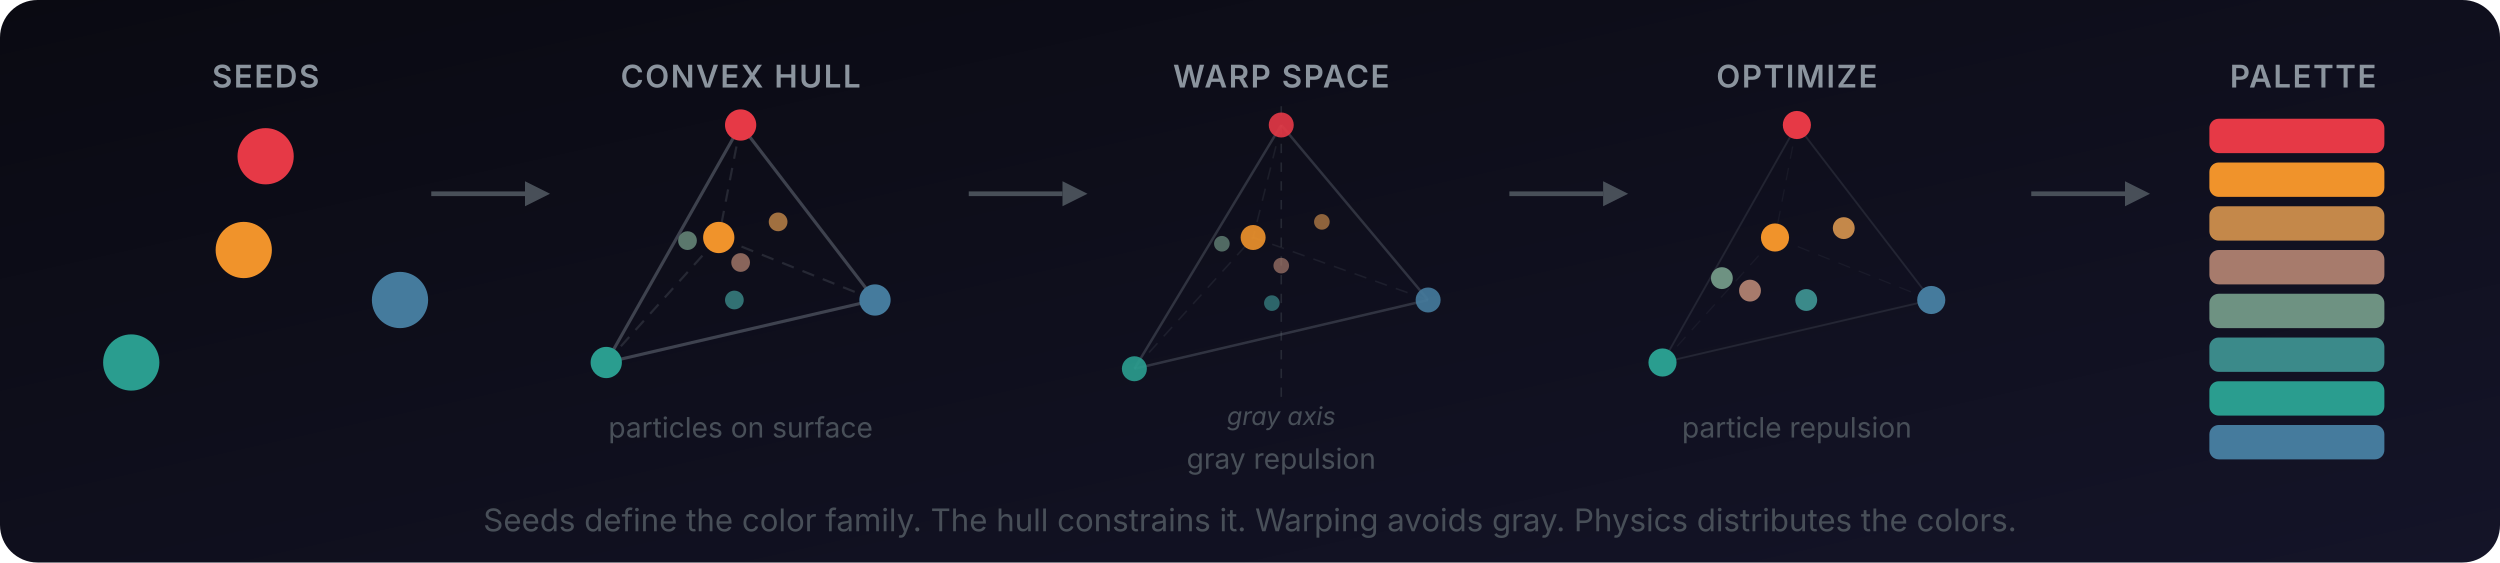
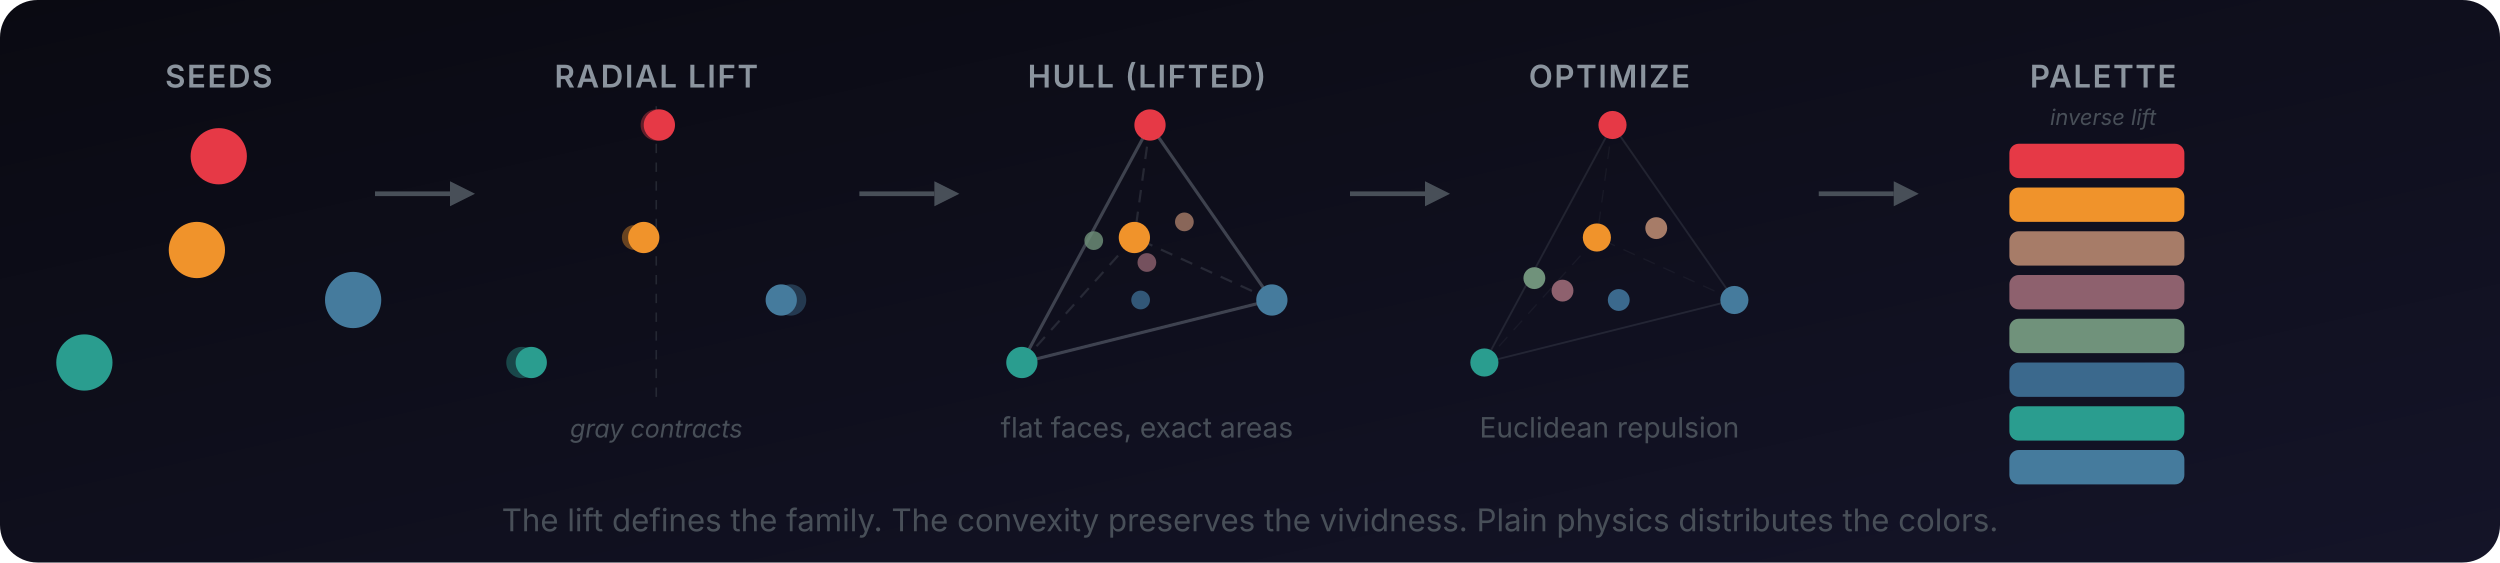
<svg xmlns="http://www.w3.org/2000/svg" width="800" height="180" viewBox="0 0 800 180">
  <defs>
    <linearGradient id="abg" x1="0" y1="0" x2="1" y2="1">
      <stop offset="0%" stop-color="#0a0a12" />
      <stop offset="100%" stop-color="#141428" />
    </linearGradient>
  </defs>
  <rect width="800" height="180" fill="url(#abg)" rx="12" />
-   <g transform="translate(30, 18)">
+   <g transform="translate(15, 18)">
    <text x="55" y="10" fill="#8b949e" font-family="system-ui, -apple-system, sans-serif" font-size="10" text-anchor="middle" font-weight="600" letter-spacing="0.5">SEEDS</text>
    <circle cx="55" cy="32" r="9" fill="#e63946" />
    <circle cx="12" cy="98" r="9" fill="#2a9d8f" />
    <circle cx="98" cy="78" r="9" fill="#457b9d" />
    <circle cx="48" cy="62" r="9" fill="#f0932b" />
  </g>
-   <g transform="translate(138, 62)">
-     <line x1="0" y1="0" x2="30" y2="0" stroke="#484f58" stroke-width="1.5" />
-     <polygon points="30,-4 38,0 30,4" fill="#484f58" />
+   <g transform="translate(120, 62)">
+     <line x1="0" y1="0" x2="24" y2="0" stroke="#484f58" stroke-width="1.5" />
+     <polygon points="24,-4 32,0 24,4" fill="#484f58" />
  </g>
-   <g transform="translate(182, 18)">
-     <text x="55" y="10" fill="#8b949e" font-family="system-ui, -apple-system, sans-serif" font-size="10" text-anchor="middle" font-weight="600" letter-spacing="0.5">CONVEX HULL</text>
-     <line x1="55" y1="22" x2="12" y2="98" stroke="#6e7681" stroke-width="1" opacity="0.5" />
-     <line x1="55" y1="22" x2="98" y2="78" stroke="#6e7681" stroke-width="1" opacity="0.5" />
-     <line x1="12" y1="98" x2="98" y2="78" stroke="#6e7681" stroke-width="1" opacity="0.5" />
-     <line x1="55" y1="22" x2="48" y2="58" stroke="#6e7681" stroke-width="0.7" opacity="0.25" stroke-dasharray="4,3" />
-     <line x1="12" y1="98" x2="48" y2="58" stroke="#6e7681" stroke-width="0.7" opacity="0.25" stroke-dasharray="4,3" />
-     <line x1="98" y1="78" x2="48" y2="58" stroke="#6e7681" stroke-width="0.7" opacity="0.25" stroke-dasharray="4,3" />
-     <circle cx="55" cy="22" r="5" fill="#e63946" />
-     <circle cx="12" cy="98" r="5" fill="#2a9d8f" />
-     <circle cx="98" cy="78" r="5" fill="#457b9d" />
-     <circle cx="48" cy="58" r="5" fill="#f0932b" />
-     <circle cx="38" cy="59" r="3" fill="#6e9282" opacity="0.8" />
-     <circle cx="67" cy="53" r="3" fill="#c4884a" opacity="0.8" />
-     <circle cx="53" cy="78" r="3" fill="#3b8a8a" opacity="0.8" />
-     <circle cx="55" cy="66" r="3" fill="#a77b6c" opacity="0.8" />
-     <text x="55" y="122" fill="#484f58" font-family="system-ui, -apple-system, sans-serif" font-size="9" text-anchor="middle">particles on surface</text>
+   <g transform="translate(155, 18)">
+     <text x="55" y="10" fill="#8b949e" font-family="system-ui, -apple-system, sans-serif" font-size="10" text-anchor="middle" font-weight="600" letter-spacing="0.5">RADIAL LIFT</text>
+     <line x1="55" y1="16" x2="55" y2="110" stroke="#484f58" stroke-width="0.5" stroke-dasharray="3,3" opacity="0.4" />
+     <circle cx="55" cy="22" r="5" fill="#e63946" opacity="0.4" />
+     <circle cx="56" cy="22" r="5" fill="#e63946" />
+     <circle cx="12" cy="98" r="5" fill="#2a9d8f" opacity="0.4" />
+     <circle cx="15" cy="98" r="5" fill="#2a9d8f" />
+     <circle cx="98" cy="78" r="5" fill="#457b9d" opacity="0.4" />
+     <circle cx="95" cy="78" r="5" fill="#457b9d" />
+     <circle cx="48" cy="58" r="4" fill="#f0932b" opacity="0.4" />
+     <circle cx="51" cy="58" r="5" fill="#f0932b" />
+     <text x="55" y="122" fill="#484f58" font-family="system-ui, -apple-system, sans-serif" font-size="8" text-anchor="middle" font-style="italic">gray contracts</text>
  </g>
-   <g transform="translate(310, 62)">
-     <line x1="0" y1="0" x2="30" y2="0" stroke="#484f58" stroke-width="1.5" />
-     <polygon points="30,-4 38,0 30,4" fill="#484f58" />
+   <g transform="translate(275, 62)">
+     <line x1="0" y1="0" x2="24" y2="0" stroke="#484f58" stroke-width="1.5" />
+     <polygon points="24,-4 32,0 24,4" fill="#484f58" />
  </g>
-   <g transform="translate(355, 18)">
-     <text x="55" y="10" fill="#8b949e" font-family="system-ui, -apple-system, sans-serif" font-size="10" text-anchor="middle" font-weight="600" letter-spacing="0.5">WARP SPACE</text>
-     <line x1="55" y1="16" x2="55" y2="110" stroke="#484f58" stroke-width="0.5" stroke-dasharray="3,3" opacity="0.4" />
-     <line x1="55" y1="22" x2="8" y2="100" stroke="#6e7681" stroke-width="0.8" opacity="0.35" />
-     <line x1="55" y1="22" x2="102" y2="78" stroke="#6e7681" stroke-width="0.8" opacity="0.35" />
-     <line x1="8" y1="100" x2="102" y2="78" stroke="#6e7681" stroke-width="0.8" opacity="0.35" />
-     <line x1="55" y1="22" x2="46" y2="58" stroke="#6e7681" stroke-width="0.5" opacity="0.15" stroke-dasharray="4,3" />
-     <line x1="8" y1="100" x2="46" y2="58" stroke="#6e7681" stroke-width="0.5" opacity="0.15" stroke-dasharray="4,3" />
-     <line x1="102" y1="78" x2="46" y2="58" stroke="#6e7681" stroke-width="0.5" opacity="0.15" stroke-dasharray="4,3" />
-     <text x="55" y="118" fill="#484f58" font-family="system-ui, -apple-system, sans-serif" font-size="8" text-anchor="middle" font-style="italic">gray axis</text>
-     <circle cx="55" cy="22" r="4" fill="#e63946" opacity="0.9" />
-     <circle cx="8" cy="100" r="4" fill="#2a9d8f" opacity="0.9" />
-     <circle cx="102" cy="78" r="4" fill="#457b9d" opacity="0.9" />
-     <circle cx="46" cy="58" r="4" fill="#f0932b" opacity="0.9" />
-     <circle cx="36" cy="60" r="2.5" fill="#6e9282" opacity="0.7" />
-     <circle cx="68" cy="53" r="2.5" fill="#c4884a" opacity="0.7" />
-     <circle cx="52" cy="79" r="2.5" fill="#3b8a8a" opacity="0.7" />
-     <circle cx="55" cy="67" r="2.5" fill="#a77b6c" opacity="0.7" />
-     <text x="55" y="132" fill="#484f58" font-family="system-ui, -apple-system, sans-serif" font-size="9" text-anchor="middle">gray repulsion</text>
+   <g transform="translate(312, 18)">
+     <text x="55" y="10" fill="#8b949e" font-family="system-ui, -apple-system, sans-serif" font-size="10" text-anchor="middle" font-weight="600" letter-spacing="0.5">HULL (LIFTED)</text>
+     <line x1="56" y1="22" x2="15" y2="98" stroke="#6e7681" stroke-width="1" opacity="0.5" />
+     <line x1="56" y1="22" x2="95" y2="78" stroke="#6e7681" stroke-width="1" opacity="0.5" />
+     <line x1="15" y1="98" x2="95" y2="78" stroke="#6e7681" stroke-width="1" opacity="0.5" />
+     <line x1="56" y1="22" x2="51" y2="58" stroke="#6e7681" stroke-width="0.7" opacity="0.25" stroke-dasharray="4,3" />
+     <line x1="15" y1="98" x2="51" y2="58" stroke="#6e7681" stroke-width="0.7" opacity="0.25" stroke-dasharray="4,3" />
+     <line x1="95" y1="78" x2="51" y2="58" stroke="#6e7681" stroke-width="0.7" opacity="0.25" stroke-dasharray="4,3" />
+     <circle cx="56" cy="22" r="5" fill="#e63946" />
+     <circle cx="15" cy="98" r="5" fill="#2a9d8f" />
+     <circle cx="95" cy="78" r="5" fill="#457b9d" />
+     <circle cx="51" cy="58" r="5" fill="#f0932b" />
+     <circle cx="38" cy="59" r="3" fill="#70927b" opacity="0.8" />
+     <circle cx="67" cy="53" r="3" fill="#a77c68" opacity="0.8" />
+     <circle cx="53" cy="78" r="3" fill="#3b698d" opacity="0.8" />
+     <circle cx="55" cy="66" r="3" fill="#8e616e" opacity="0.8" />
+     <text x="55" y="122" fill="#484f58" font-family="system-ui, -apple-system, sans-serif" font-size="9" text-anchor="middle">flat faces, exact areas</text>
  </g>
-   <g transform="translate(483, 62)">
-     <line x1="0" y1="0" x2="30" y2="0" stroke="#484f58" stroke-width="1.5" />
-     <polygon points="30,-4 38,0 30,4" fill="#484f58" />
+   <g transform="translate(432, 62)">
+     <line x1="0" y1="0" x2="24" y2="0" stroke="#484f58" stroke-width="1.5" />
+     <polygon points="24,-4 32,0 24,4" fill="#484f58" />
  </g>
-   <g transform="translate(520, 18)">
+   <g transform="translate(460, 18)">
    <text x="55" y="10" fill="#8b949e" font-family="system-ui, -apple-system, sans-serif" font-size="10" text-anchor="middle" font-weight="600" letter-spacing="0.5">OPTIMIZE</text>
-     <line x1="55" y1="22" x2="12" y2="98" stroke="#6e7681" stroke-width="0.6" opacity="0.2" />
-     <line x1="55" y1="22" x2="98" y2="78" stroke="#6e7681" stroke-width="0.6" opacity="0.2" />
-     <line x1="12" y1="98" x2="98" y2="78" stroke="#6e7681" stroke-width="0.6" opacity="0.2" />
-     <line x1="55" y1="22" x2="48" y2="58" stroke="#6e7681" stroke-width="0.4" opacity="0.1" stroke-dasharray="4,3" />
-     <line x1="12" y1="98" x2="48" y2="58" stroke="#6e7681" stroke-width="0.4" opacity="0.1" stroke-dasharray="4,3" />
-     <line x1="98" y1="78" x2="48" y2="58" stroke="#6e7681" stroke-width="0.4" opacity="0.1" stroke-dasharray="4,3" />
-     <circle cx="55" cy="22" r="4.5" fill="#e63946" />
-     <circle cx="12" cy="98" r="4.5" fill="#2a9d8f" />
-     <circle cx="98" cy="78" r="4.5" fill="#457b9d" />
-     <circle cx="48" cy="58" r="4.5" fill="#f0932b" />
-     <circle cx="31" cy="71" r="3.5" fill="#6e9282" />
-     <circle cx="70" cy="55" r="3.5" fill="#c4884a" />
-     <circle cx="58" cy="78" r="3.5" fill="#3b8a8a" />
-     <circle cx="40" cy="75" r="3.5" fill="#a77b6c" />
-     <text x="55" y="122" fill="#484f58" font-family="system-ui, -apple-system, sans-serif" font-size="9" text-anchor="middle">particle repulsion</text>
+     <line x1="56" y1="22" x2="15" y2="98" stroke="#6e7681" stroke-width="0.6" opacity="0.2" />
+     <line x1="56" y1="22" x2="95" y2="78" stroke="#6e7681" stroke-width="0.6" opacity="0.2" />
+     <line x1="15" y1="98" x2="95" y2="78" stroke="#6e7681" stroke-width="0.6" opacity="0.2" />
+     <line x1="56" y1="22" x2="51" y2="58" stroke="#6e7681" stroke-width="0.4" opacity="0.1" stroke-dasharray="4,3" />
+     <line x1="15" y1="98" x2="51" y2="58" stroke="#6e7681" stroke-width="0.4" opacity="0.1" stroke-dasharray="4,3" />
+     <line x1="95" y1="78" x2="51" y2="58" stroke="#6e7681" stroke-width="0.4" opacity="0.1" stroke-dasharray="4,3" />
+     <circle cx="56" cy="22" r="4.5" fill="#e63946" />
+     <circle cx="15" cy="98" r="4.5" fill="#2a9d8f" />
+     <circle cx="95" cy="78" r="4.5" fill="#457b9d" />
+     <circle cx="51" cy="58" r="4.5" fill="#f0932b" />
+     <circle cx="31" cy="71" r="3.5" fill="#70927b" />
+     <circle cx="70" cy="55" r="3.5" fill="#a77c68" />
+     <circle cx="58" cy="78" r="3.5" fill="#3b698d" />
+     <circle cx="40" cy="75" r="3.5" fill="#8e616e" />
+     <text x="55" y="122" fill="#484f58" font-family="system-ui, -apple-system, sans-serif" font-size="9" text-anchor="middle">Euclidean repulsion</text>
  </g>
-   <g transform="translate(650, 62)">
-     <line x1="0" y1="0" x2="30" y2="0" stroke="#484f58" stroke-width="1.5" />
-     <polygon points="30,-4 38,0 30,4" fill="#484f58" />
+   <g transform="translate(582, 62)">
+     <line x1="0" y1="0" x2="24" y2="0" stroke="#484f58" stroke-width="1.5" />
+     <polygon points="24,-4 32,0 24,4" fill="#484f58" />
  </g>
-   <g transform="translate(692, 18)">
-     <text x="45" y="10" fill="#8b949e" font-family="system-ui, -apple-system, sans-serif" font-size="10" text-anchor="middle" font-weight="600" letter-spacing="0.5">PALETTE</text>
-     <rect x="15" y="20" width="56" height="11" rx="3" fill="#e63946" />
-     <rect x="15" y="34" width="56" height="11" rx="3" fill="#f0932b" />
-     <rect x="15" y="48" width="56" height="11" rx="3" fill="#c4884a" />
-     <rect x="15" y="62" width="56" height="11" rx="3" fill="#a77b6c" />
-     <rect x="15" y="76" width="56" height="11" rx="3" fill="#6e9282" />
-     <rect x="15" y="90" width="56" height="11" rx="3" fill="#3b8a8a" />
-     <rect x="15" y="104" width="56" height="11" rx="3" fill="#2a9d8f" />
-     <rect x="15" y="118" width="56" height="11" rx="3" fill="#457b9d" />
+   <g transform="translate(618, 18)">
+     <text x="55" y="10" fill="#8b949e" font-family="system-ui, -apple-system, sans-serif" font-size="10" text-anchor="middle" font-weight="600" letter-spacing="0.5">PALETTE</text>
+     <text x="55" y="22" fill="#484f58" font-family="system-ui, -apple-system, sans-serif" font-size="7" text-anchor="middle" font-style="italic">inverse lift</text>
+     <rect x="25" y="28" width="56" height="11" rx="3" fill="#e63946" />
+     <rect x="25" y="42" width="56" height="11" rx="3" fill="#f0932b" />
+     <rect x="25" y="56" width="56" height="11" rx="3" fill="#a77c68" />
+     <rect x="25" y="70" width="56" height="11" rx="3" fill="#8e616e" />
+     <rect x="25" y="84" width="56" height="11" rx="3" fill="#70927b" />
+     <rect x="25" y="98" width="56" height="11" rx="3" fill="#3b698d" />
+     <rect x="25" y="112" width="56" height="11" rx="3" fill="#2a9d8f" />
+     <rect x="25" y="126" width="56" height="11" rx="3" fill="#457b9d" />
  </g>
-   <text x="400" y="170" fill="#484f58" font-family="system-ui, -apple-system, sans-serif" font-size="10" text-anchor="middle">Seeds define the color family. The hull constrains it. Warping avoids gray. Physics distributes the colors.</text>
+   <text x="400" y="170" fill="#484f58" font-family="system-ui, -apple-system, sans-serif" font-size="10" text-anchor="middle">The lift defines the family. The convexity preserves the vividness. Plain physics distributes the colors.</text>
</svg>
